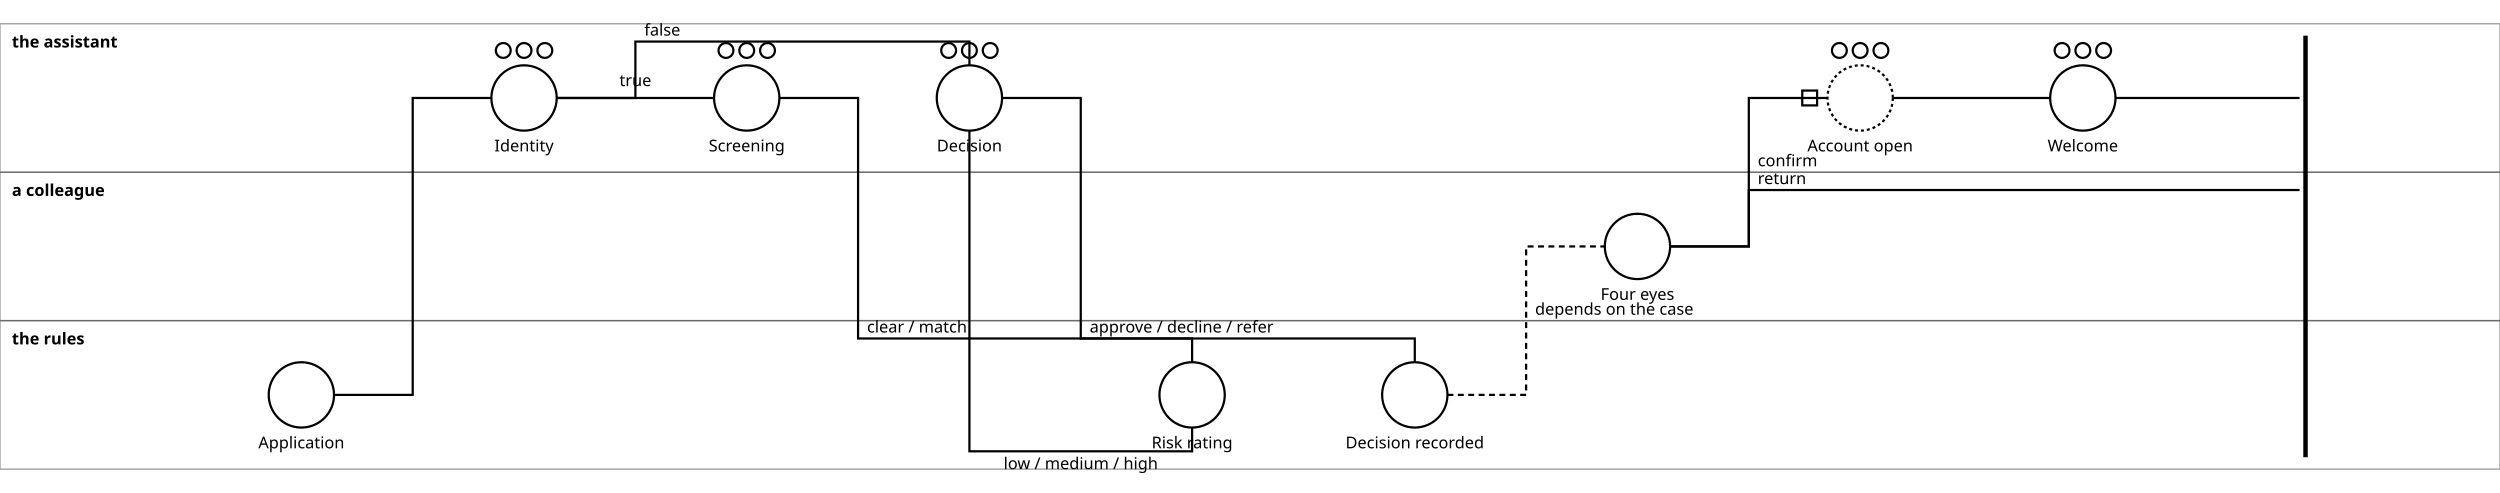
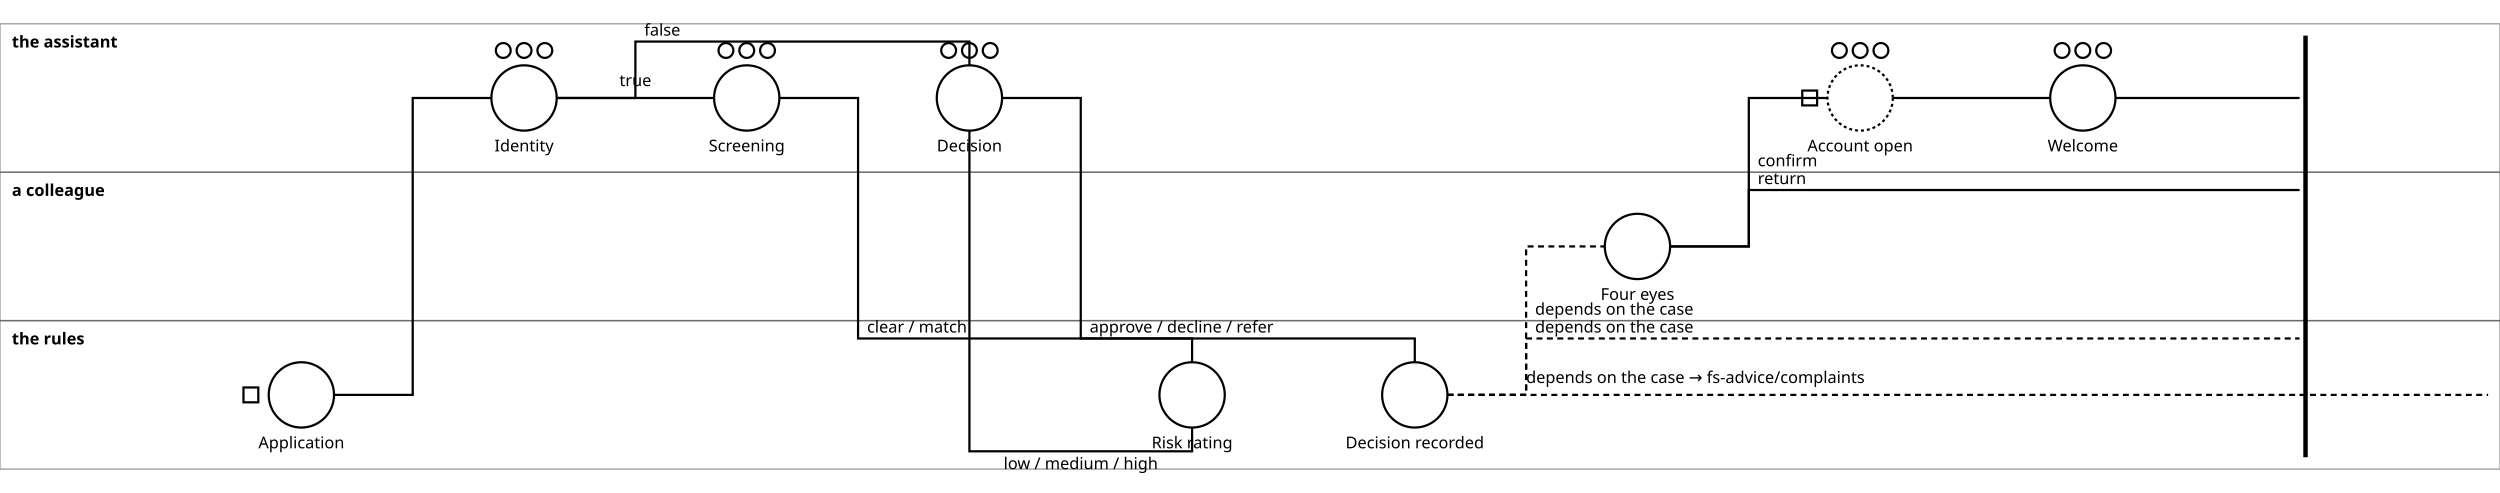
<svg xmlns="http://www.w3.org/2000/svg" viewBox="0 0 1684 332" width="1684" height="332" role="img" aria-labelledby="journey-title" font-family="system-ui, sans-serif" font-size="11" fill="currentColor" stroke="currentColor">
  <style>.lane{fill:none;stroke-opacity:.35}.lane-label{stroke:none;font-weight:700}.edge{fill:none;stroke-width:1.5}.edge--case{stroke-dasharray:4 3}.edge--taken{stroke-width:3}.edge-label{stroke:none}.node{fill:none;stroke-width:1.5}.node--lit{stroke-width:3}.node--irreversible{stroke-dasharray:2 2}.node-label{stroke:none;text-anchor:middle}.point{fill:none;stroke-width:1.5}.end{stroke-width:3}</style>
  <rect class="lane lane--assistant" x="0" y="16" width="1684" height="100" />
  <text class="lane-label" x="8" y="32">the assistant</text>
  <rect class="lane lane--colleague" x="0" y="116" width="1684" height="100" />
  <text class="lane-label" x="8" y="132">a colleague</text>
  <rect class="lane lane--rules" x="0" y="216" width="1684" height="100" />
  <text class="lane-label" x="8" y="232">the rules</text>
  <path class="edge edge--enumerated" d="M225 266 H278 V66 H331" data-edge="application-&gt;identity" />
  <path class="edge edge--enumerated" d="M375 66 H481" data-edge="identity-&gt;screening" />
  <text class="edge-label" x="428" y="58" text-anchor="middle">true</text>
  <path class="edge edge--enumerated" d="M375 66 H428 V28 H653 V44" data-edge="identity-&gt;decision" />
  <text class="edge-label" x="434" y="24" text-anchor="start">false</text>
  <path class="edge edge--enumerated" d="M525 66 H578 V228 H803 V244" data-edge="screening-&gt;risk-rating" />
  <text class="edge-label" x="584" y="224" text-anchor="start">clear / match</text>
  <path class="edge edge--enumerated" d="M675 66 H728 V228 H953 V244" data-edge="decision-&gt;record" />
  <text class="edge-label" x="734" y="224" text-anchor="start">approve / decline / refer</text>
  <path class="edge edge--enumerated" d="M803 288 V304 H653 V88" data-edge="risk-rating-&gt;decision" />
  <text class="edge-label" x="728" y="316" text-anchor="middle">low / medium / high</text>
  <path class="edge edge--case" d="M975 266 H1028 V166 H1081" data-edge="record-&gt;confirm" />
  <text class="edge-label" x="1034" y="212" text-anchor="start">depends on the case</text>
+   <path class="edge edge--case" d="M975 266 H1028 V228 H1549" data-edge="record-&gt;end" />
+   <text class="edge-label" x="1034" y="224" text-anchor="start">depends on the case</text>
+   <path class="edge edge--case" d="M975 266 H1676" data-edge="record-&gt;handoff:fs-advice/complaints" />
+   <text class="edge-label" x="1028" y="258" text-anchor="start">depends on the case → fs-advice/complaints</text>
  <path class="edge edge--enumerated" d="M1125 166 H1178 V66 H1231" data-edge="confirm-&gt;open" />
  <text class="edge-label" x="1184" y="112" text-anchor="start">confirm</text>
  <path class="edge edge--enumerated" d="M1125 166 H1178 V128 H1549" data-edge="confirm-&gt;end" />
  <text class="edge-label" x="1184" y="124" text-anchor="start">return</text>
  <path class="edge edge--enumerated" d="M1275 66 H1381" data-edge="open-&gt;welcome" />
  <path class="edge edge--enumerated" d="M1425 66 H1549" data-edge="welcome-&gt;end" />
  <line class="end" x1="1553" y1="24" x2="1553" y2="308" />
  <circle class="node node--rule" cx="203" cy="266" r="22" data-stage="application" />
  <text class="node-label" x="203" y="302">Application</text>
  <circle class="node node--agent" cx="353" cy="66" r="22" data-stage="identity" />
  <text class="node-label" x="353" y="102">Identity</text>
  <circle class="node node--agent" cx="503" cy="66" r="22" data-stage="screening" />
  <text class="node-label" x="503" y="102">Screening</text>
  <circle class="node node--agent" cx="653" cy="66" r="22" data-stage="decision" />
  <text class="node-label" x="653" y="102">Decision</text>
  <circle class="node node--rule" cx="803" cy="266" r="22" data-stage="risk-rating" />
  <text class="node-label" x="803" y="302">Risk rating</text>
  <circle class="node node--rule" cx="953" cy="266" r="22" data-stage="record" />
  <text class="node-label" x="953" y="302">Decision recorded</text>
  <circle class="node node--human" cx="1103" cy="166" r="22" data-stage="confirm" />
  <text class="node-label" x="1103" y="202">Four eyes</text>
  <circle class="node node--agent node--irreversible" cx="1253" cy="66" r="22" data-stage="open" />
  <text class="node-label" x="1253" y="102">Account open</text>
  <circle class="node node--agent" cx="1403" cy="66" r="22" data-stage="welcome" />
  <text class="node-label" x="1403" y="102">Welcome</text>
+   <rect class="point point--stage-in" x="164" y="261" width="10" height="10" data-point="boundary:application:stage-in" />
  <circle class="point point--pre-think" cx="339" cy="34" r="5" data-point="loop:identity:pre-think" />
  <circle class="point point--pre-act" cx="353" cy="34" r="5" data-point="loop:identity:pre-act" />
  <circle class="point point--post-act" cx="367" cy="34" r="5" data-point="loop:identity:post-act" />
  <circle class="point point--pre-think" cx="489" cy="34" r="5" data-point="loop:screening:pre-think" />
  <circle class="point point--pre-act" cx="503" cy="34" r="5" data-point="loop:screening:pre-act" />
  <circle class="point point--post-act" cx="517" cy="34" r="5" data-point="loop:screening:post-act" />
  <circle class="point point--pre-think" cx="639" cy="34" r="5" data-point="loop:decision:pre-think" />
  <circle class="point point--pre-act" cx="653" cy="34" r="5" data-point="loop:decision:pre-act" />
  <circle class="point point--post-act" cx="667" cy="34" r="5" data-point="loop:decision:post-act" />
  <circle class="point point--pre-think" cx="1239" cy="34" r="5" data-point="loop:open:pre-think" />
  <circle class="point point--pre-act" cx="1253" cy="34" r="5" data-point="loop:open:pre-act" />
  <circle class="point point--post-act" cx="1267" cy="34" r="5" data-point="loop:open:post-act" />
  <rect class="point point--stage-in" x="1214" y="61" width="10" height="10" data-point="boundary:open:stage-in" />
  <circle class="point point--pre-think" cx="1389" cy="34" r="5" data-point="loop:welcome:pre-think" />
  <circle class="point point--pre-act" cx="1403" cy="34" r="5" data-point="loop:welcome:pre-act" />
  <circle class="point point--post-act" cx="1417" cy="34" r="5" data-point="loop:welcome:post-act" />
</svg>
